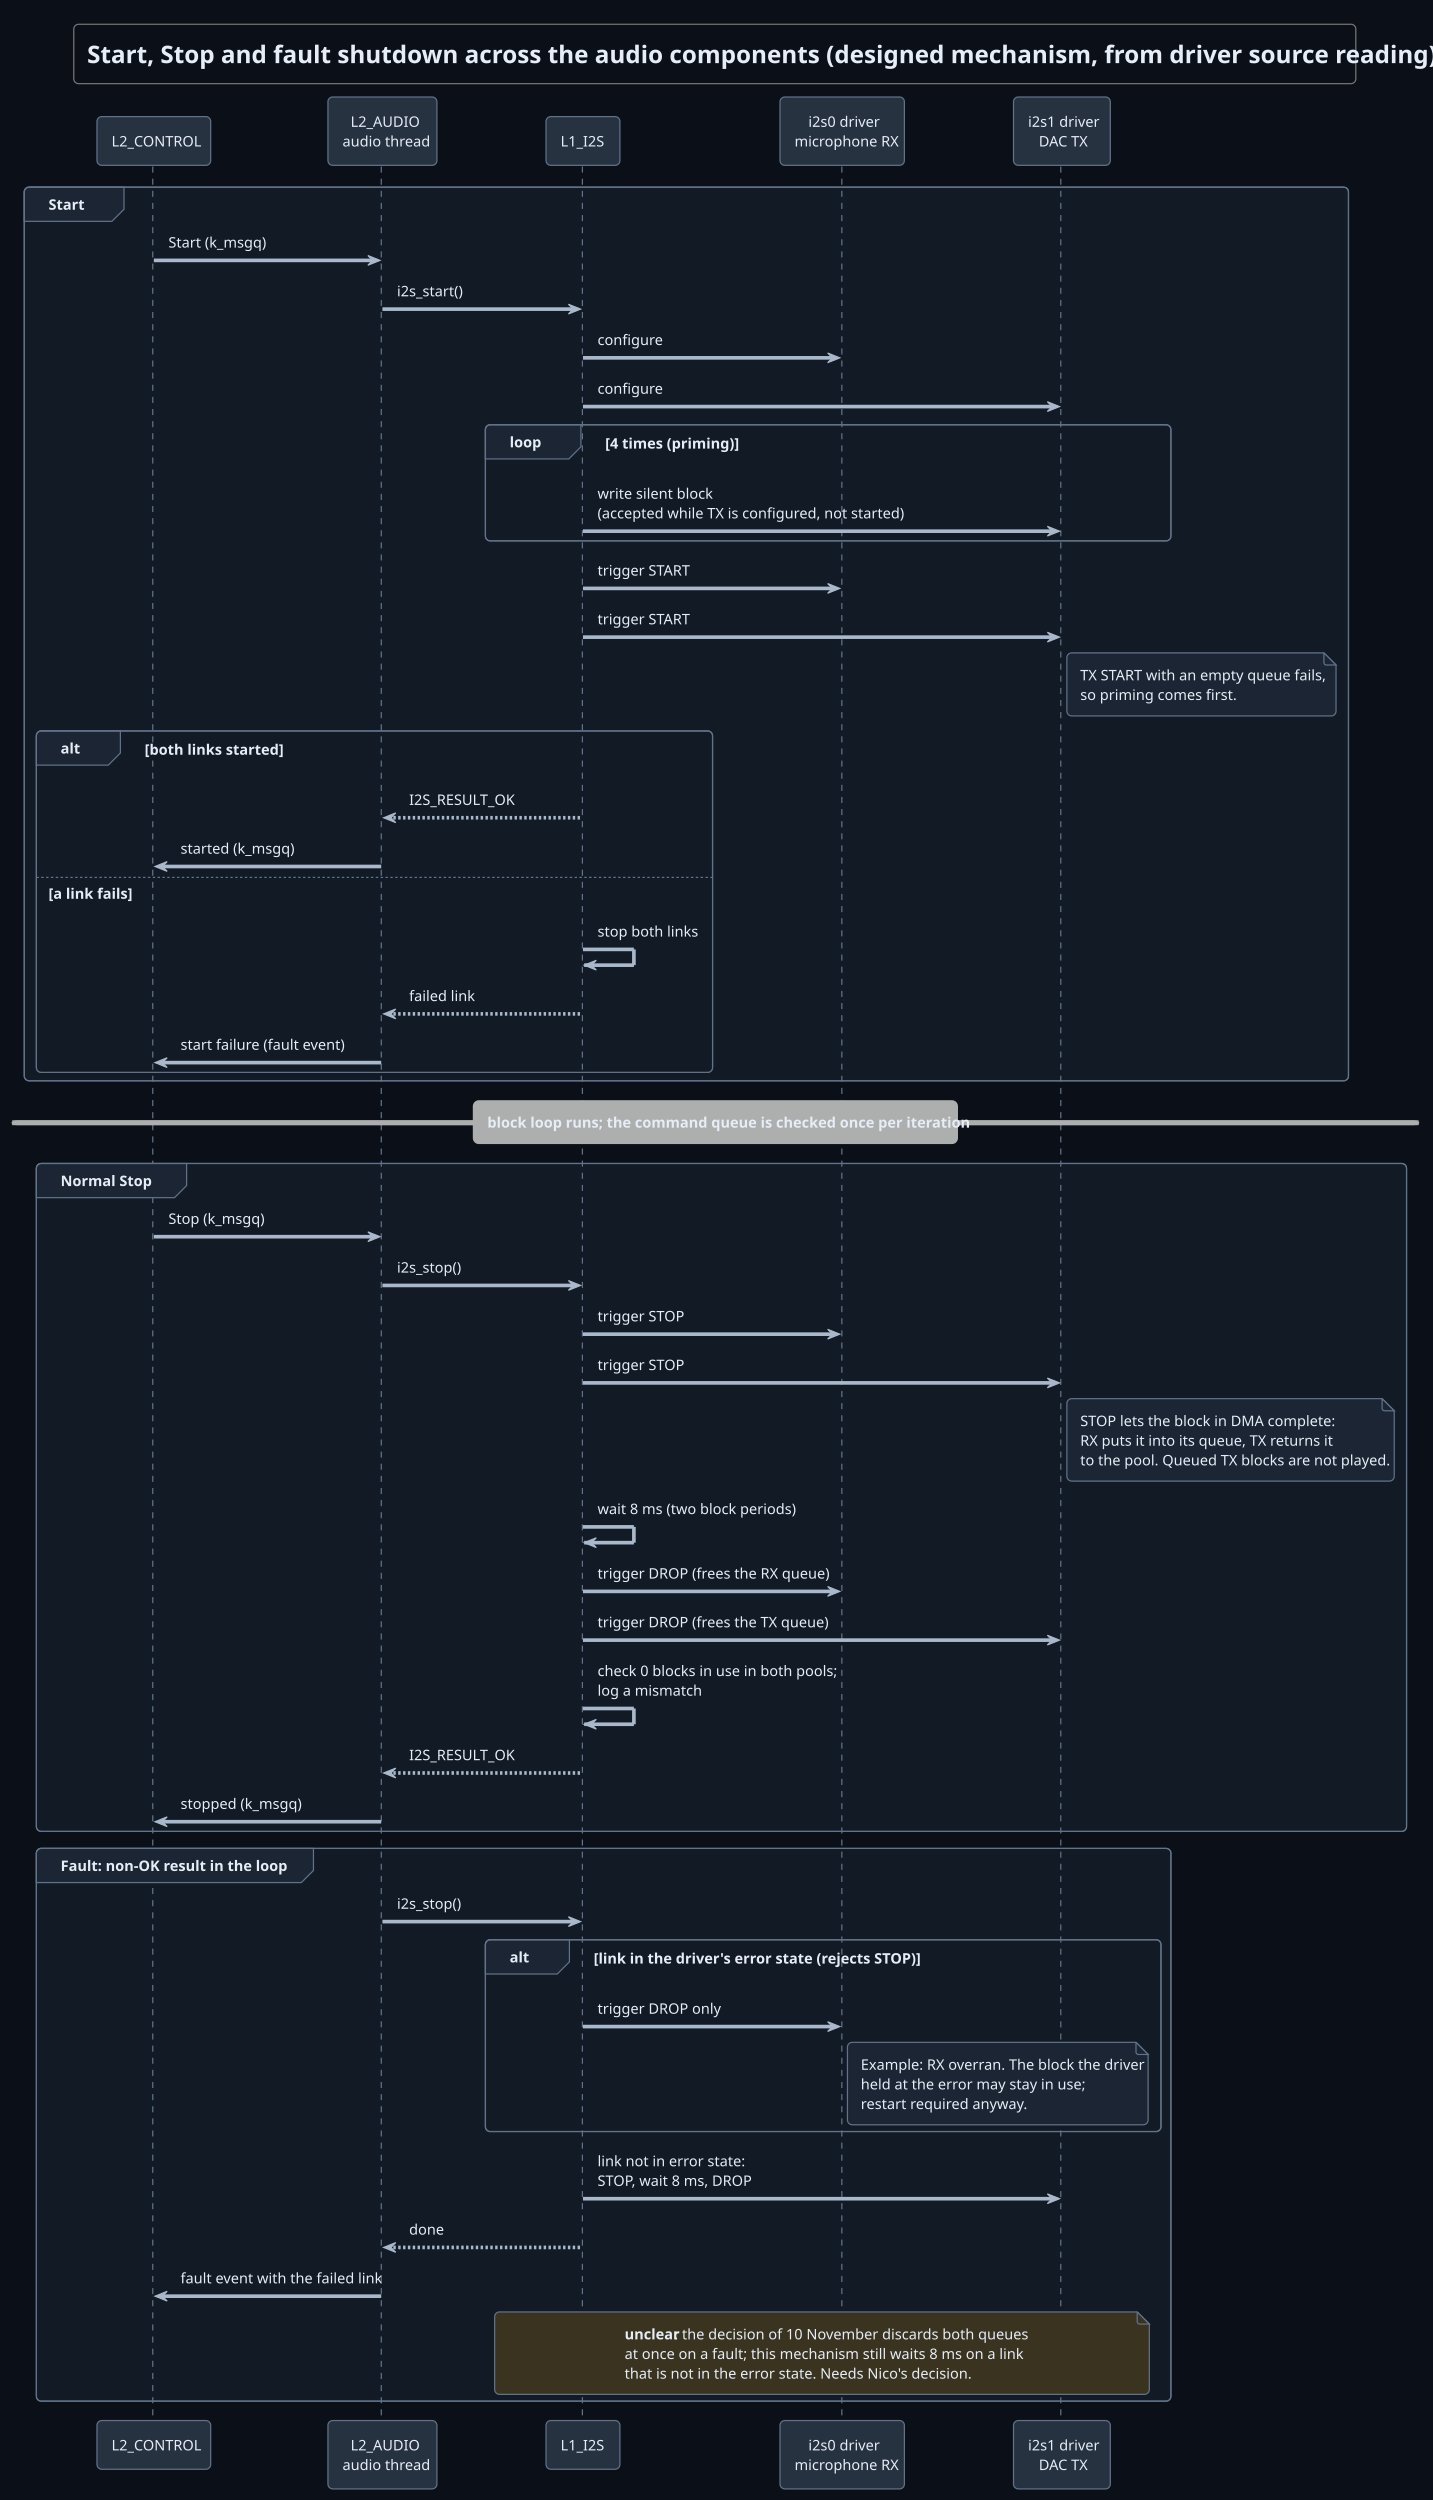
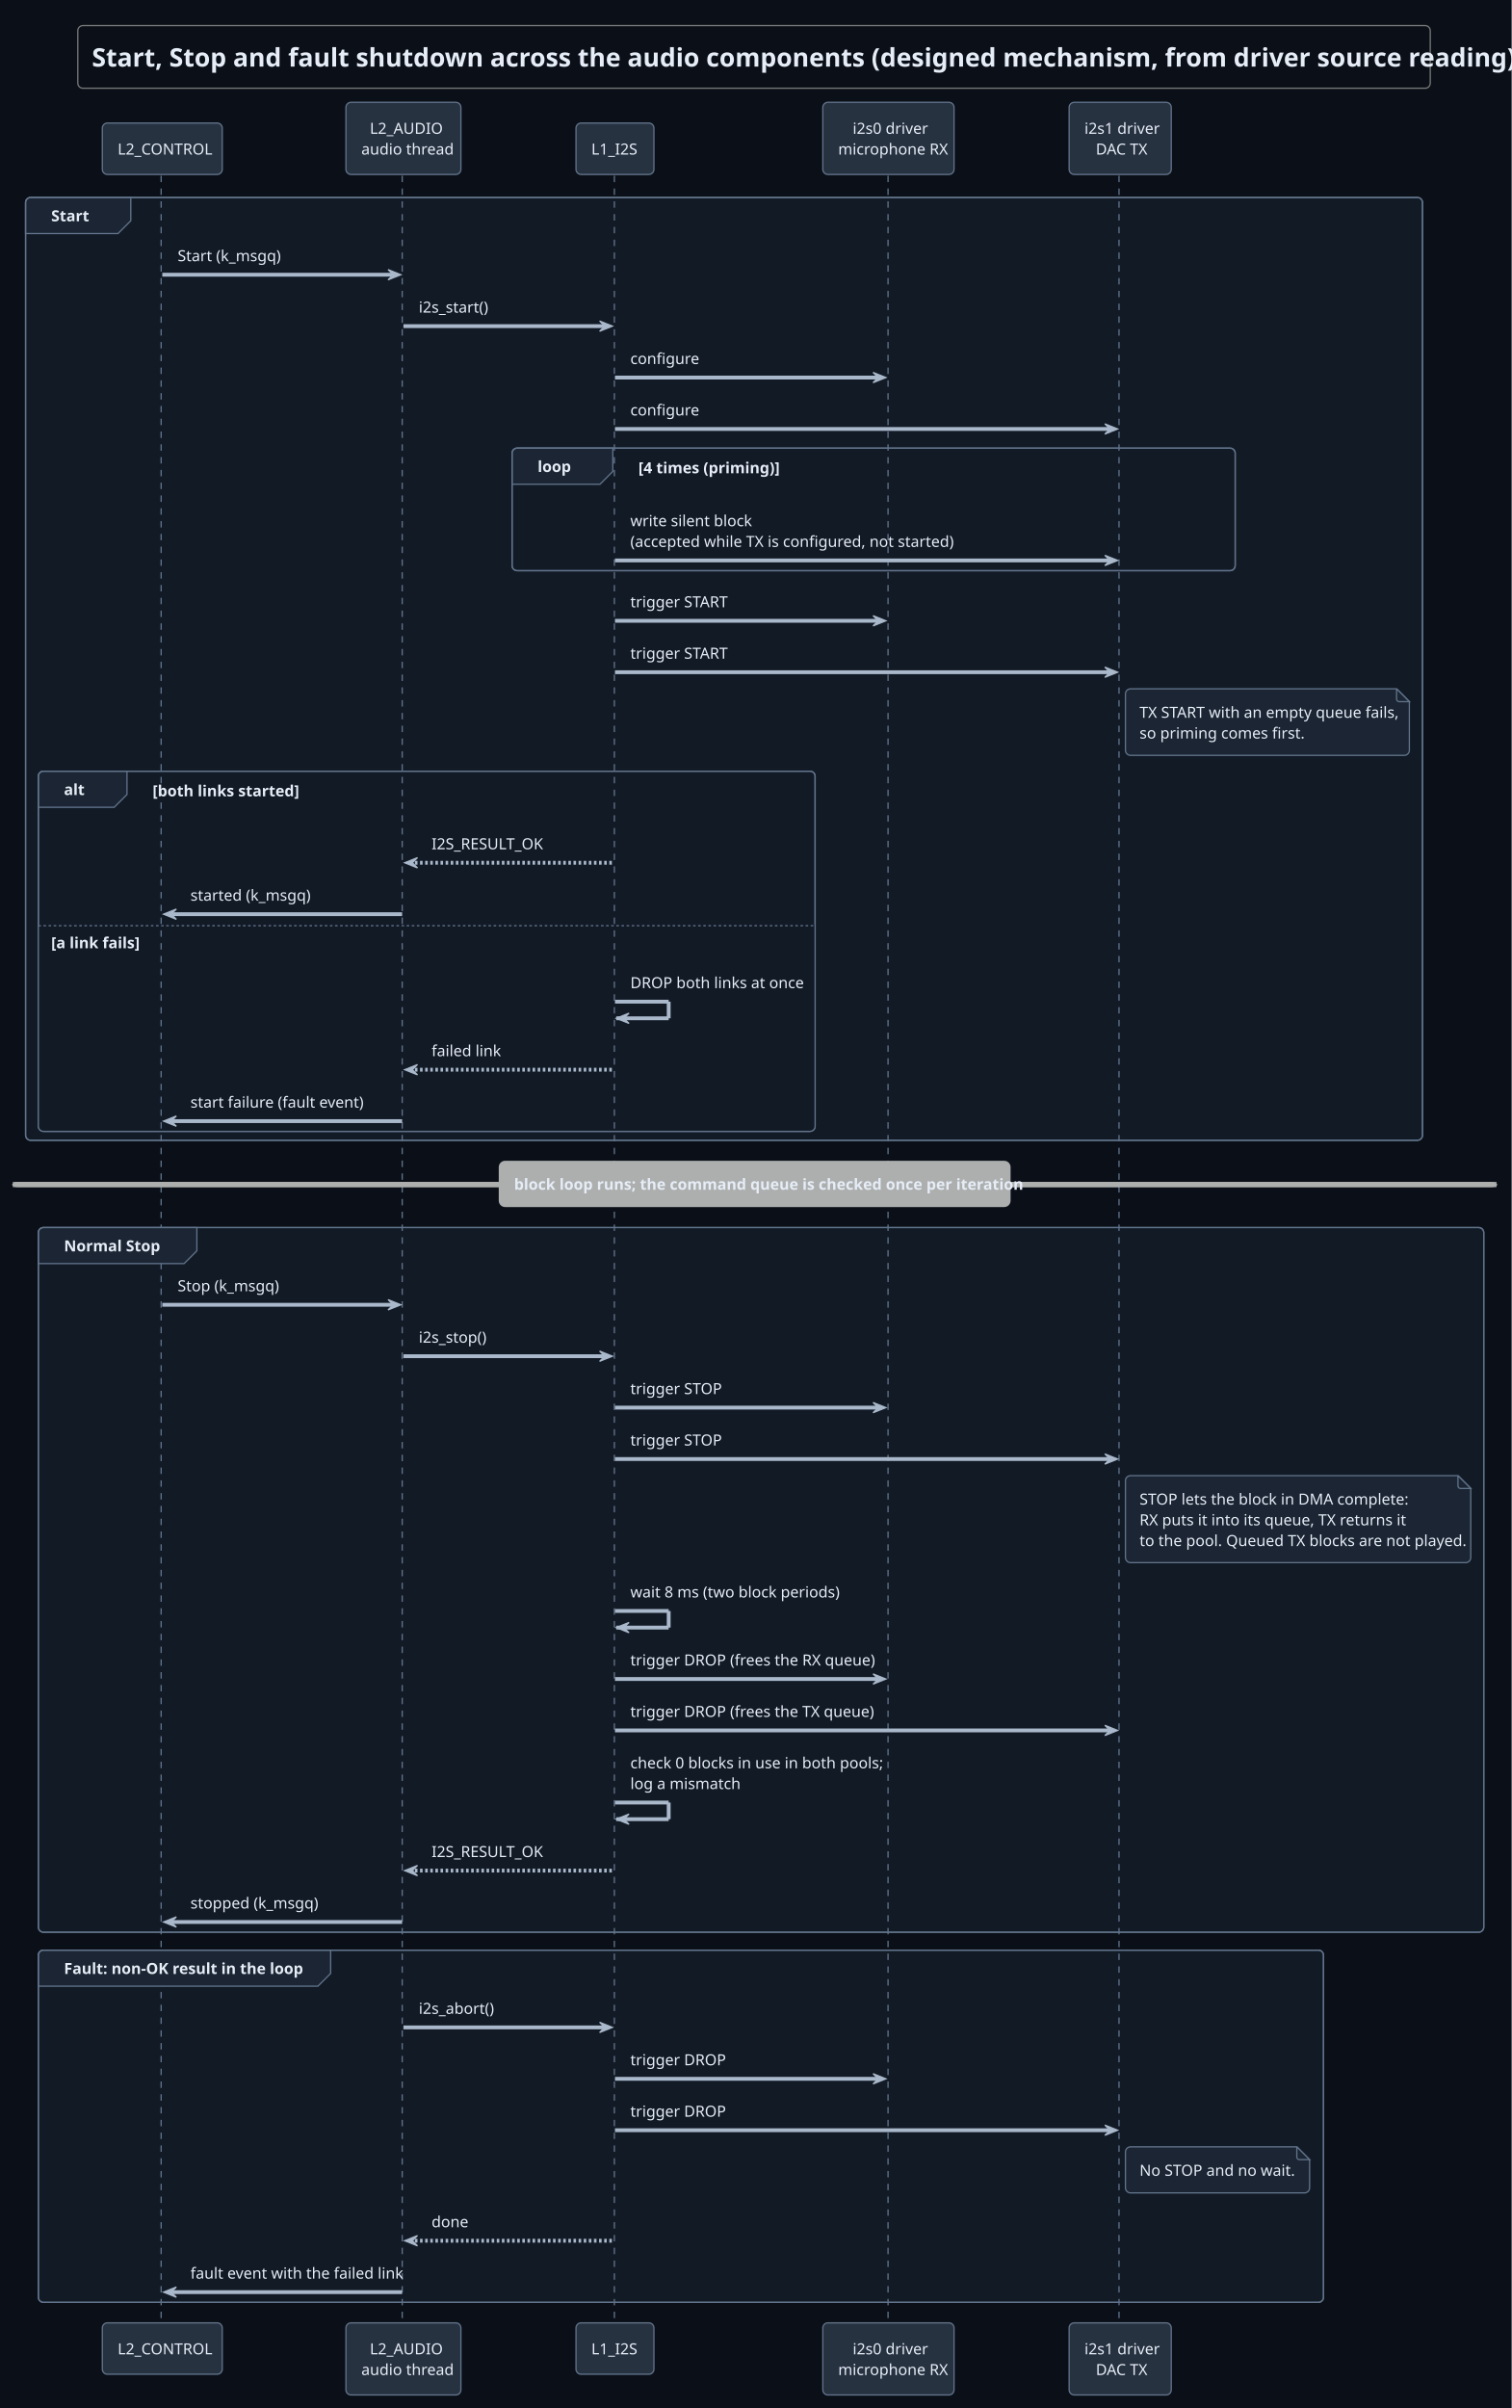
- <svg xmlns="http://www.w3.org/2000/svg" contentStyleType="text/css" data-diagram-type="SEQUENCE" height="2148.958px" preserveAspectRatio="none" style="width:1231px;height:2148px;background:#0B1018;" version="1.1" viewBox="0 0 1231 2148" width="1231.25px" zoomAndPan="magnify">
+ <svg xmlns="http://www.w3.org/2000/svg" contentStyleType="text/css" data-diagram-type="SEQUENCE" height="1961.458px" preserveAspectRatio="none" style="width:1231px;height:1961px;background:#0B1018;" version="1.1" viewBox="0 0 1231 1961" width="1231.25px" zoomAndPan="magnify">
  <defs />
  <g>
-     <rect fill="#0B1018" height="2148.958" style="stroke:none;stroke-width:1.042;" width="1231.25" x="0" y="0" />
+     <rect fill="#0B1018" height="1961.458" style="stroke:none;stroke-width:1.042;" width="1231.25" x="0" y="0" />
    <rect fill="none" height="51.033" rx="4.167" ry="4.167" style="stroke:#777777;stroke-width:1.042;" width="1101.55" x="63.375" y="20.833" />
    <text fill="#E6EDF7" font-family="sans-serif" font-size="20.833" font-weight="bold" lengthAdjust="spacing" textLength="1078.634" x="74.833" y="54.224">Start, Stop and fault shutdown across the audio components (designed mechanism, from driver source reading)</text>
    <rect fill="#121A26" height="767.814" rx="4.167" ry="4.167" style="stroke:#61738A;stroke-width:1.042;" width="1137.785" x="20.833" y="160.815" />
    <rect fill="#121A26" height="99.772" rx="4.167" ry="4.167" style="stroke:#61738A;stroke-width:1.042;" width="588.987" x="417.063" y="364.958" />
-     <rect fill="#121A26" height="293.294" rx="4.167" ry="4.167" style="stroke:#61738A;stroke-width:1.042;" width="580.971" x="31.25" y="628.044" />
-     <path d="M31.25,752.816 L612.221,752.816 L612.221,917.171 A4.167,4.167 0 0 1 608.055,921.338 L35.417,921.338 A4.167,4.167 0 0 1 31.25,917.171 L31.25,752.816" fill="#121A26" style="stroke:none;stroke-width:1.042;" />
+     <rect fill="#121A26" height="293.294" rx="4.167" ry="4.167" style="stroke:#61738A;stroke-width:1.042;" width="632.656" x="31.25" y="628.044" />
+     <path d="M31.25,752.816 L663.906,752.816 L663.906,917.171 A4.167,4.167 0 0 1 659.739,921.338 L35.417,921.338 A4.167,4.167 0 0 1 31.25,917.171 L31.25,752.816" fill="#121A26" style="stroke:none;stroke-width:1.042;" />
    <rect fill="#121A26" height="573.885" rx="4.167" ry="4.167" style="stroke:#61738A;stroke-width:1.042;" width="1177.258" x="31.25" y="999.666" />
-     <rect fill="#121A26" height="474.927" rx="4.167" ry="4.167" style="stroke:#61738A;stroke-width:1.042;" width="974.801" x="31.25" y="1588.135" />
-     <rect fill="#121A26" height="164.762" rx="4.167" ry="4.167" style="stroke:#61738A;stroke-width:1.042;" width="580.442" x="417.063" y="1666.667" />
+     <rect fill="#121A26" height="286.841" rx="4.167" ry="4.167" style="stroke:#61738A;stroke-width:1.042;" width="1046.716" x="31.25" y="1588.135" />
    <g class="participant-lifeline" data-entity-uid="part1" data-qualified-name="control" id="part1-lifeline">
      <g>
-         <rect fill="#000000" fill-opacity="0" height="1937.663" width="8.333" x="128.013" y="143.107" />
-         <line style="stroke:#61738A;stroke-width:1.042;stroke-dasharray:5.208,5.208;" x1="131.25" x2="131.25" y1="143.107" y2="2080.77" />
+         <rect fill="#000000" fill-opacity="0" height="1749.577" width="8.333" x="128.013" y="143.107" />
+         <line style="stroke:#61738A;stroke-width:1.042;stroke-dasharray:5.208,5.208;" x1="131.25" x2="131.25" y1="143.107" y2="1892.684" />
      </g>
    </g>
    <g class="participant-lifeline" data-entity-uid="part2" data-qualified-name="audio" id="part2-lifeline">
      <g>
-         <rect fill="#000000" fill-opacity="0" height="1937.663" width="8.333" x="324.416" y="143.107" />
-         <line style="stroke:#61738A;stroke-width:1.042;stroke-dasharray:5.208,5.208;" x1="327.602" x2="327.602" y1="143.107" y2="2080.77" />
+         <rect fill="#000000" fill-opacity="0" height="1749.577" width="8.333" x="324.416" y="143.107" />
+         <line style="stroke:#61738A;stroke-width:1.042;stroke-dasharray:5.208,5.208;" x1="327.602" x2="327.602" y1="143.107" y2="1892.684" />
      </g>
    </g>
    <g class="participant-lifeline" data-entity-uid="part3" data-qualified-name="transport" id="part3-lifeline">
      <g>
-         <rect fill="#000000" fill-opacity="0" height="1937.663" width="8.333" x="496.718" y="143.107" />
-         <line style="stroke:#61738A;stroke-width:1.042;stroke-dasharray:5.208,5.208;" x1="500.397" x2="500.397" y1="143.107" y2="2080.77" />
+         <rect fill="#000000" fill-opacity="0" height="1749.577" width="8.333" x="496.718" y="143.107" />
+         <line style="stroke:#61738A;stroke-width:1.042;stroke-dasharray:5.208,5.208;" x1="500.397" x2="500.397" y1="143.107" y2="1892.684" />
      </g>
    </g>
    <g class="participant-lifeline" data-entity-uid="part4" data-qualified-name="receiveDriver" id="part4-lifeline">
      <g>
-         <rect fill="#000000" fill-opacity="0" height="1937.663" width="8.333" x="719.448" y="143.107" />
-         <line style="stroke:#61738A;stroke-width:1.042;stroke-dasharray:5.208,5.208;" x1="723.303" x2="723.303" y1="143.107" y2="2080.77" />
+         <rect fill="#000000" fill-opacity="0" height="1749.577" width="8.333" x="719.448" y="143.107" />
+         <line style="stroke:#61738A;stroke-width:1.042;stroke-dasharray:5.208,5.208;" x1="723.303" x2="723.303" y1="143.107" y2="1892.684" />
      </g>
    </g>
    <g class="participant-lifeline" data-entity-uid="part5" data-qualified-name="transmitDriver" id="part5-lifeline">
      <g>
-         <rect fill="#000000" fill-opacity="0" height="1937.663" width="8.333" x="908.217" y="143.107" />
-         <line style="stroke:#61738A;stroke-width:1.042;stroke-dasharray:5.208,5.208;" x1="911.426" x2="911.426" y1="143.107" y2="2080.77" />
+         <rect fill="#000000" fill-opacity="0" height="1749.577" width="8.333" x="908.217" y="143.107" />
+         <line style="stroke:#61738A;stroke-width:1.042;stroke-dasharray:5.208,5.208;" x1="911.426" x2="911.426" y1="143.107" y2="1892.684" />
      </g>
    </g>
    <g class="participant participant-head" data-entity-uid="part1" data-qualified-name="control" id="part1-head">
      <rect fill="#273241" height="41.87" rx="4.167" ry="4.167" style="stroke:#61738A;stroke-width:1.042;" width="97.693" x="83.333" y="100.195" />
      <text fill="#E6EDF7" font-family="sans-serif" font-size="12.5" lengthAdjust="spacing" textLength="72.693" x="95.833" y="125.855">L2_CONTROL</text>
    </g>
    <g class="participant participant-tail" data-entity-uid="part1" data-qualified-name="control" id="part1-tail">
-       <rect fill="#273241" height="41.87" rx="4.167" ry="4.167" style="stroke:#61738A;stroke-width:1.042;" width="97.693" x="83.333" y="2079.728" />
-       <text fill="#E6EDF7" font-family="sans-serif" font-size="12.5" lengthAdjust="spacing" textLength="72.693" x="95.833" y="2105.387">L2_CONTROL</text>
+       <rect fill="#273241" height="41.87" rx="4.167" ry="4.167" style="stroke:#61738A;stroke-width:1.042;" width="97.693" x="83.333" y="1891.642" />
+       <text fill="#E6EDF7" font-family="sans-serif" font-size="12.5" lengthAdjust="spacing" textLength="72.693" x="95.833" y="1917.301">L2_CONTROL</text>
    </g>
    <g class="participant participant-head" data-entity-uid="part2" data-qualified-name="audio" id="part2-head">
      <rect fill="#273241" height="58.74" rx="4.167" ry="4.167" style="stroke:#61738A;stroke-width:1.042;" width="93.628" x="281.769" y="83.325" />
      <text fill="#E6EDF7" font-family="sans-serif" font-size="12.5" lengthAdjust="spacing" textLength="54.712" x="301.227" y="108.984">L2_AUDIO</text>
      <text fill="#E6EDF7" font-family="sans-serif" font-size="12.5" lengthAdjust="spacing" textLength="68.628" x="294.269" y="125.855">audio thread</text>
    </g>
    <g class="participant participant-tail" data-entity-uid="part2" data-qualified-name="audio" id="part2-tail">
-       <rect fill="#273241" height="58.74" rx="4.167" ry="4.167" style="stroke:#61738A;stroke-width:1.042;" width="93.628" x="281.769" y="2079.728" />
-       <text fill="#E6EDF7" font-family="sans-serif" font-size="12.5" lengthAdjust="spacing" textLength="54.712" x="301.227" y="2105.387">L2_AUDIO</text>
-       <text fill="#E6EDF7" font-family="sans-serif" font-size="12.5" lengthAdjust="spacing" textLength="68.628" x="294.269" y="2122.258">audio thread</text>
+       <rect fill="#273241" height="58.74" rx="4.167" ry="4.167" style="stroke:#61738A;stroke-width:1.042;" width="93.628" x="281.769" y="1891.642" />
+       <text fill="#E6EDF7" font-family="sans-serif" font-size="12.5" lengthAdjust="spacing" textLength="54.712" x="301.227" y="1917.301">L2_AUDIO</text>
+       <text fill="#E6EDF7" font-family="sans-serif" font-size="12.5" lengthAdjust="spacing" textLength="68.628" x="294.269" y="1934.171">audio thread</text>
    </g>
    <g class="participant participant-head" data-entity-uid="part3" data-qualified-name="transport" id="part3-head">
      <rect fill="#273241" height="41.87" rx="4.167" ry="4.167" style="stroke:#61738A;stroke-width:1.042;" width="63.477" x="469.147" y="100.195" />
      <text fill="#E6EDF7" font-family="sans-serif" font-size="12.5" lengthAdjust="spacing" textLength="38.477" x="481.647" y="125.855">L1_I2S</text>
    </g>
    <g class="participant participant-tail" data-entity-uid="part3" data-qualified-name="transport" id="part3-tail">
-       <rect fill="#273241" height="41.87" rx="4.167" ry="4.167" style="stroke:#61738A;stroke-width:1.042;" width="63.477" x="469.147" y="2079.728" />
-       <text fill="#E6EDF7" font-family="sans-serif" font-size="12.5" lengthAdjust="spacing" textLength="38.477" x="481.647" y="2105.387">L1_I2S</text>
+       <rect fill="#273241" height="41.87" rx="4.167" ry="4.167" style="stroke:#61738A;stroke-width:1.042;" width="63.477" x="469.147" y="1891.642" />
+       <text fill="#E6EDF7" font-family="sans-serif" font-size="12.5" lengthAdjust="spacing" textLength="38.477" x="481.647" y="1917.301">L1_I2S</text>
    </g>
    <g class="participant participant-head" data-entity-uid="part4" data-qualified-name="receiveDriver" id="part4-head">
      <rect fill="#273241" height="58.74" rx="4.167" ry="4.167" style="stroke:#61738A;stroke-width:1.042;" width="106.873" x="670.178" y="83.325" />
      <text fill="#E6EDF7" font-family="sans-serif" font-size="12.5" lengthAdjust="spacing" textLength="58.166" x="694.531" y="108.984">i2s0 driver</text>
      <text fill="#E6EDF7" font-family="sans-serif" font-size="12.5" lengthAdjust="spacing" textLength="81.873" x="682.678" y="125.855">microphone RX</text>
    </g>
    <g class="participant participant-tail" data-entity-uid="part4" data-qualified-name="receiveDriver" id="part4-tail">
-       <rect fill="#273241" height="58.74" rx="4.167" ry="4.167" style="stroke:#61738A;stroke-width:1.042;" width="106.873" x="670.178" y="2079.728" />
-       <text fill="#E6EDF7" font-family="sans-serif" font-size="12.5" lengthAdjust="spacing" textLength="58.166" x="694.531" y="2105.387">i2s0 driver</text>
-       <text fill="#E6EDF7" font-family="sans-serif" font-size="12.5" lengthAdjust="spacing" textLength="81.873" x="682.678" y="2122.258">microphone RX</text>
+       <rect fill="#273241" height="58.74" rx="4.167" ry="4.167" style="stroke:#61738A;stroke-width:1.042;" width="106.873" x="670.178" y="1891.642" />
+       <text fill="#E6EDF7" font-family="sans-serif" font-size="12.5" lengthAdjust="spacing" textLength="58.166" x="694.531" y="1917.301">i2s0 driver</text>
+       <text fill="#E6EDF7" font-family="sans-serif" font-size="12.5" lengthAdjust="spacing" textLength="81.873" x="682.678" y="1934.171">microphone RX</text>
    </g>
    <g class="participant participant-head" data-entity-uid="part5" data-qualified-name="transmitDriver" id="part5-head">
      <rect fill="#273241" height="58.74" rx="4.167" ry="4.167" style="stroke:#61738A;stroke-width:1.042;" width="83.166" x="870.801" y="83.325" />
      <text fill="#E6EDF7" font-family="sans-serif" font-size="12.5" lengthAdjust="spacing" textLength="58.166" x="883.301" y="108.984">i2s1 driver</text>
      <text fill="#E6EDF7" font-family="sans-serif" font-size="12.5" lengthAdjust="spacing" textLength="39.709" x="892.529" y="125.855">DAC TX</text>
    </g>
    <g class="participant participant-tail" data-entity-uid="part5" data-qualified-name="transmitDriver" id="part5-tail">
-       <rect fill="#273241" height="58.74" rx="4.167" ry="4.167" style="stroke:#61738A;stroke-width:1.042;" width="83.166" x="870.801" y="2079.728" />
-       <text fill="#E6EDF7" font-family="sans-serif" font-size="12.5" lengthAdjust="spacing" textLength="58.166" x="883.301" y="2105.387">i2s1 driver</text>
-       <text fill="#E6EDF7" font-family="sans-serif" font-size="12.5" lengthAdjust="spacing" textLength="39.709" x="892.529" y="2122.258">DAC TX</text>
+       <rect fill="#273241" height="58.74" rx="4.167" ry="4.167" style="stroke:#61738A;stroke-width:1.042;" width="83.166" x="870.801" y="1891.642" />
+       <text fill="#E6EDF7" font-family="sans-serif" font-size="12.5" lengthAdjust="spacing" textLength="58.166" x="883.301" y="1917.301">i2s1 driver</text>
+       <text fill="#E6EDF7" font-family="sans-serif" font-size="12.5" lengthAdjust="spacing" textLength="39.709" x="892.529" y="1934.171">DAC TX</text>
    </g>
    <path d="M25,160.815 L106.531,160.815 L106.531,179.769 L96.114,190.185 L20.833,190.185 L20.833,164.982 A4.167,4.167 0 0 1 25,160.815" fill="#1B2533" style="stroke:#61738A;stroke-width:1.042;" />
    <rect fill="none" height="767.814" rx="4.167" ry="4.167" style="stroke:#61738A;stroke-width:1.042;" width="1137.785" x="20.833" y="160.815" />
    <text fill="#E6EDF7" font-family="sans-serif" font-size="12.5" font-weight="bold" lengthAdjust="spacing" textLength="28.406" x="41.667" y="180.225">Start</text>
    <g class="message" data-entity-1="part1" data-entity-2="part2" id="msg1">
      <polygon fill="#A9B8CA" points="316.083,219.556,326.499,223.722,316.083,227.889,320.249,223.722" style="stroke:#A9B8CA;stroke-width:1.042;" />
      <line style="stroke:#A9B8CA;stroke-width:3.125;" x1="132.18" x2="322.333" y1="223.722" y2="223.722" />
      <text fill="#E6EDF7" font-family="sans-serif" font-size="12.5" lengthAdjust="spacing" textLength="79.919" x="144.68" y="212.72">Start (k_msgq)</text>
    </g>
    <g class="message" data-entity-1="part2" data-entity-2="part3" id="msg2">
      <polygon fill="#A9B8CA" points="488.385,261.426,498.802,265.592,488.385,269.759,492.552,265.592" style="stroke:#A9B8CA;stroke-width:1.042;" />
      <line style="stroke:#A9B8CA;stroke-width:3.125;" x1="328.583" x2="494.635" y1="265.592" y2="265.592" />
      <text fill="#E6EDF7" font-family="sans-serif" font-size="12.5" lengthAdjust="spacing" textLength="55.933" x="341.083" y="254.59">i2s_start()</text>
    </g>
    <g class="message" data-entity-1="part3" data-entity-2="part4" id="msg3">
      <polygon fill="#A9B8CA" points="711.115,303.296,721.531,307.463,711.115,311.629,715.281,307.463" style="stroke:#A9B8CA;stroke-width:1.042;" />
      <line style="stroke:#A9B8CA;stroke-width:3.125;" x1="500.885" x2="717.365" y1="307.463" y2="307.463" />
      <text fill="#E6EDF7" font-family="sans-serif" font-size="12.5" lengthAdjust="spacing" textLength="49.927" x="513.385" y="296.46">configure</text>
    </g>
    <g class="message" data-entity-1="part3" data-entity-2="part5" id="msg4">
      <polygon fill="#A9B8CA" points="899.884,345.166,910.301,349.333,899.884,353.499,904.051,349.333" style="stroke:#A9B8CA;stroke-width:1.042;" />
      <line style="stroke:#A9B8CA;stroke-width:3.125;" x1="500.885" x2="906.134" y1="349.333" y2="349.333" />
      <text fill="#E6EDF7" font-family="sans-serif" font-size="12.5" lengthAdjust="spacing" textLength="49.927" x="513.385" y="338.33">configure</text>
    </g>
    <path d="M421.23,364.958 L499.123,364.958 L499.123,383.911 L488.707,394.328 L417.063,394.328 L417.063,369.124 A4.167,4.167 0 0 1 421.23,364.958" fill="#1B2533" style="stroke:#61738A;stroke-width:1.042;" />
    <rect fill="none" height="99.772" rx="4.167" ry="4.167" style="stroke:#61738A;stroke-width:1.042;" width="588.987" x="417.063" y="364.958" />
    <text fill="#E6EDF7" font-family="sans-serif" font-size="12.5" font-weight="bold" lengthAdjust="spacing" textLength="24.768" x="437.897" y="384.367">loop</text>
    <text fill="#E6EDF7" font-family="sans-serif" font-size="12.5" font-weight="bold" lengthAdjust="spacing" textLength="107.019" x="519.957" y="385.409">[4 times (priming)]</text>
    <g class="message" data-entity-1="part3" data-entity-2="part5" id="msg5">
      <polygon fill="#A9B8CA" points="899.884,452.23,910.301,456.397,899.884,460.563,904.051,456.397" style="stroke:#A9B8CA;stroke-width:1.042;" />
      <line style="stroke:#A9B8CA;stroke-width:3.125;" x1="500.885" x2="906.134" y1="456.397" y2="456.397" />
      <text fill="#E6EDF7" font-family="sans-serif" font-size="12.5" lengthAdjust="spacing" textLength="92.102" x="513.385" y="428.524">write silent block</text>
      <text fill="#E6EDF7" font-family="sans-serif" font-size="12.5" lengthAdjust="spacing" textLength="246.387" x="513.385" y="445.394">(accepted while TX is configured, not started)</text>
    </g>
    <g class="message" data-entity-1="part3" data-entity-2="part4" id="msg6">
      <polygon fill="#A9B8CA" points="711.115,501.392,721.531,505.558,711.115,509.725,715.281,505.558" style="stroke:#A9B8CA;stroke-width:1.042;" />
      <line style="stroke:#A9B8CA;stroke-width:3.125;" x1="500.885" x2="717.365" y1="505.558" y2="505.558" />
      <text fill="#E6EDF7" font-family="sans-serif" font-size="12.5" lengthAdjust="spacing" textLength="72.925" x="513.385" y="494.556">trigger START</text>
    </g>
    <g class="message" data-entity-1="part3" data-entity-2="part5" id="msg7">
      <polygon fill="#A9B8CA" points="899.884,543.262,910.301,547.428,899.884,551.595,904.051,547.428" style="stroke:#A9B8CA;stroke-width:1.042;" />
      <line style="stroke:#A9B8CA;stroke-width:3.125;" x1="500.885" x2="906.134" y1="547.428" y2="547.428" />
      <text fill="#E6EDF7" font-family="sans-serif" font-size="12.5" lengthAdjust="spacing" textLength="72.925" x="513.385" y="536.426">trigger START</text>
    </g>
    <path d="M916.667,565.137 L916.667,610.97 A4.167,4.167 0 0 0 920.833,615.137 L1143.75,615.137 A4.167,4.167 0 0 0 1147.917,610.97 L1147.917,571.387 L1137.5,560.97 L920.833,560.97 A4.167,4.167 0 0 0 916.667,565.137" fill="#1B2533" style="stroke:#61738A;stroke-width:1.042;" />
    <path d="M1137.5,560.97 L1137.5,569.303 A2.083,2.083 0 0 0 1139.583,571.387 L1147.917,571.387 L1137.5,560.97" fill="#1B2533" style="stroke:#61738A;stroke-width:1.042;" />
    <text fill="#E6EDF7" font-family="sans-serif" font-size="12.5" lengthAdjust="spacing" textLength="199.243" x="928.125" y="584.546">TX START with an empty queue fails,</text>
    <text fill="#E6EDF7" font-family="sans-serif" font-size="12.5" lengthAdjust="spacing" textLength="125.586" x="928.125" y="601.416">so priming comes first.</text>
    <path d="M35.417,628.044 L103.434,628.044 L103.434,646.997 L93.018,657.414 L31.25,657.414 L31.25,632.21 A4.167,4.167 0 0 1 35.417,628.044" fill="#1B2533" style="stroke:#61738A;stroke-width:1.042;" />
-     <rect fill="none" height="293.294" rx="4.167" ry="4.167" style="stroke:#61738A;stroke-width:1.042;" width="580.971" x="31.25" y="628.044" />
+     <rect fill="none" height="293.294" rx="4.167" ry="4.167" style="stroke:#61738A;stroke-width:1.042;" width="632.656" x="31.25" y="628.044" />
    <text fill="#E6EDF7" font-family="sans-serif" font-size="12.5" font-weight="bold" lengthAdjust="spacing" textLength="14.893" x="52.083" y="647.453">alt</text>
    <text fill="#E6EDF7" font-family="sans-serif" font-size="12.5" font-weight="bold" lengthAdjust="spacing" textLength="110.376" x="124.268" y="648.495">[both links started]</text>
    <g class="message" data-entity-1="part3" data-entity-2="part2" id="msg8">
      <polygon fill="#A9B8CA" points="340.041,698.446,329.624,702.612,340.041,706.779,335.874,702.612" style="stroke:#A9B8CA;stroke-width:1.042;" />
      <line style="stroke:#A9B8CA;stroke-width:3.125;stroke-dasharray:2.083,2.083;" x1="333.791" x2="499.843" y1="702.612" y2="702.612" />
      <text fill="#E6EDF7" font-family="sans-serif" font-size="12.5" lengthAdjust="spacing" textLength="89.929" x="351.499" y="691.61">I2S_RESULT_OK</text>
    </g>
    <g class="message" data-entity-1="part2" data-entity-2="part1" id="msg9">
      <polygon fill="#A9B8CA" points="143.638,740.316,133.221,744.482,143.638,748.649,139.471,744.482" style="stroke:#A9B8CA;stroke-width:1.042;" />
      <line style="stroke:#A9B8CA;stroke-width:3.125;" x1="137.388" x2="327.541" y1="744.482" y2="744.482" />
      <text fill="#E6EDF7" font-family="sans-serif" font-size="12.5" lengthAdjust="spacing" textLength="92.151" x="155.096" y="733.48">started (k_msgq)</text>
    </g>
-     <line style="stroke:#61738A;stroke-width:1.042;stroke-dasharray:2.083,2.083;" x1="31.25" x2="612.221" y1="753.857" y2="753.857" />
+     <line style="stroke:#61738A;stroke-width:1.042;stroke-dasharray:2.083,2.083;" x1="31.25" x2="663.906" y1="753.857" y2="753.857" />
    <text fill="#E6EDF7" font-family="sans-serif" font-size="12.5" font-weight="bold" lengthAdjust="spacing" textLength="68.347" x="41.667" y="772.225">[a link fails]</text>
    <g class="message" data-entity-1="part3" data-entity-2="part3" id="msg10">
      <line style="stroke:#A9B8CA;stroke-width:3.125;" x1="500.885" x2="544.635" y1="815.723" y2="815.723" />
      <line style="stroke:#A9B8CA;stroke-width:3.125;" x1="544.635" x2="544.635" y1="815.723" y2="829.264" />
      <line style="stroke:#A9B8CA;stroke-width:3.125;" x1="501.927" x2="544.635" y1="829.264" y2="829.264" />
      <polygon fill="#A9B8CA" points="512.343,825.098,501.927,829.264,512.343,833.431,508.177,829.264" style="stroke:#A9B8CA;stroke-width:1.042;" />
-       <text fill="#E6EDF7" font-family="sans-serif" font-size="12.5" lengthAdjust="spacing" textLength="81.128" x="513.385" y="804.72">stop both links</text>
+       <text fill="#E6EDF7" font-family="sans-serif" font-size="12.5" lengthAdjust="spacing" textLength="132.812" x="513.385" y="804.72">DROP both links at once</text>
    </g>
    <g class="message" data-entity-1="part3" data-entity-2="part2" id="msg11">
      <polygon fill="#A9B8CA" points="340.041,866.968,329.624,871.134,340.041,875.301,335.874,871.134" style="stroke:#A9B8CA;stroke-width:1.042;" />
      <line style="stroke:#A9B8CA;stroke-width:3.125;stroke-dasharray:2.083,2.083;" x1="333.791" x2="499.843" y1="871.134" y2="871.134" />
      <text fill="#E6EDF7" font-family="sans-serif" font-size="12.5" lengthAdjust="spacing" textLength="52.661" x="351.499" y="860.132">failed link</text>
    </g>
    <g class="message" data-entity-1="part2" data-entity-2="part1" id="msg12">
      <polygon fill="#A9B8CA" points="143.638,908.838,133.221,913.005,143.638,917.171,139.471,913.005" style="stroke:#A9B8CA;stroke-width:1.042;" />
      <line style="stroke:#A9B8CA;stroke-width:3.125;" x1="137.388" x2="327.541" y1="913.005" y2="913.005" />
      <text fill="#E6EDF7" font-family="sans-serif" font-size="12.5" lengthAdjust="spacing" textLength="131.787" x="155.096" y="902.002">start failure (fault event)</text>
    </g>
    <rect fill="#ADAFAE" height="3.125" rx="4.167" ry="4.167" style="stroke:#ADAFAE;stroke-width:1.042;" width="1208.508" x="10.417" y="963.106" />
    <line style="stroke:#ADAFAE;stroke-width:1.042;" x1="10.417" x2="1218.925" y1="963.106" y2="963.106" />
    <line style="stroke:#ADAFAE;stroke-width:1.042;" x1="10.417" x2="1218.925" y1="966.231" y2="966.231" />
    <rect fill="#ADAFAE" height="35.62" rx="4.167" ry="4.167" style="stroke:#ADAFAE;stroke-width:2.083;" width="414.795" x="407.273" y="946.338" />
    <text fill="#E6EDF7" font-family="sans-serif" font-size="12.5" font-weight="bold" lengthAdjust="spacing" textLength="386.047" x="418.732" y="968.872">block loop runs; the command queue is checked once per iteration</text>
    <path d="M35.417,999.666 L160.343,999.666 L160.343,1018.62 L149.927,1029.036 L31.25,1029.036 L31.25,1003.833 A4.167,4.167 0 0 1 35.417,999.666" fill="#1B2533" style="stroke:#61738A;stroke-width:1.042;" />
    <rect fill="none" height="573.885" rx="4.167" ry="4.167" style="stroke:#61738A;stroke-width:1.042;" width="1177.258" x="31.25" y="999.666" />
    <text fill="#E6EDF7" font-family="sans-serif" font-size="12.5" font-weight="bold" lengthAdjust="spacing" textLength="71.802" x="52.083" y="1019.076">Normal Stop</text>
    <g class="message" data-entity-1="part1" data-entity-2="part2" id="msg13">
      <polygon fill="#A9B8CA" points="316.083,1058.407,326.499,1062.573,316.083,1066.74,320.249,1062.573" style="stroke:#A9B8CA;stroke-width:1.042;" />
      <line style="stroke:#A9B8CA;stroke-width:3.125;" x1="132.18" x2="322.333" y1="1062.573" y2="1062.573" />
      <text fill="#E6EDF7" font-family="sans-serif" font-size="12.5" lengthAdjust="spacing" textLength="78.674" x="144.68" y="1051.571">Stop (k_msgq)</text>
    </g>
    <g class="message" data-entity-1="part2" data-entity-2="part3" id="msg14">
      <polygon fill="#A9B8CA" points="488.385,1100.277,498.802,1104.443,488.385,1108.61,492.552,1104.443" style="stroke:#A9B8CA;stroke-width:1.042;" />
      <line style="stroke:#A9B8CA;stroke-width:3.125;" x1="328.583" x2="494.635" y1="1104.443" y2="1104.443" />
      <text fill="#E6EDF7" font-family="sans-serif" font-size="12.5" lengthAdjust="spacing" textLength="54.688" x="341.083" y="1093.441">i2s_stop()</text>
    </g>
    <g class="message" data-entity-1="part3" data-entity-2="part4" id="msg15">
      <polygon fill="#A9B8CA" points="711.115,1142.147,721.531,1146.313,711.115,1150.48,715.281,1146.313" style="stroke:#A9B8CA;stroke-width:1.042;" />
      <line style="stroke:#A9B8CA;stroke-width:3.125;" x1="500.885" x2="717.365" y1="1146.313" y2="1146.313" />
      <text fill="#E6EDF7" font-family="sans-serif" font-size="12.5" lengthAdjust="spacing" textLength="67.175" x="513.385" y="1135.311">trigger STOP</text>
    </g>
    <g class="message" data-entity-1="part3" data-entity-2="part5" id="msg16">
      <polygon fill="#A9B8CA" points="899.884,1184.017,910.301,1188.184,899.884,1192.35,904.051,1188.184" style="stroke:#A9B8CA;stroke-width:1.042;" />
      <line style="stroke:#A9B8CA;stroke-width:3.125;" x1="500.885" x2="906.134" y1="1188.184" y2="1188.184" />
      <text fill="#E6EDF7" font-family="sans-serif" font-size="12.5" lengthAdjust="spacing" textLength="67.175" x="513.385" y="1177.181">trigger STOP</text>
    </g>
    <path d="M916.667,1205.892 L916.667,1268.392 A4.167,4.167 0 0 0 920.833,1272.559 L1193.75,1272.559 A4.167,4.167 0 0 0 1197.917,1268.392 L1197.917,1212.142 L1187.5,1201.725 L920.833,1201.725 A4.167,4.167 0 0 0 916.667,1205.892" fill="#1B2533" style="stroke:#61738A;stroke-width:1.042;" />
    <path d="M1187.5,1201.725 L1187.5,1210.059 A2.083,2.083 0 0 0 1189.583,1212.142 L1197.917,1212.142 L1187.5,1201.725" fill="#1B2533" style="stroke:#61738A;stroke-width:1.042;" />
    <text fill="#E6EDF7" font-family="sans-serif" font-size="12.5" lengthAdjust="spacing" textLength="207.227" x="928.125" y="1225.301">STOP lets the block in DMA complete:</text>
    <text fill="#E6EDF7" font-family="sans-serif" font-size="12.5" lengthAdjust="spacing" textLength="205.432" x="928.125" y="1242.171">RX puts it into its queue, TX returns it</text>
    <text fill="#E6EDF7" font-family="sans-serif" font-size="12.5" lengthAdjust="spacing" textLength="249.133" x="928.125" y="1259.041">to the pool. Queued TX blocks are not played.</text>
    <g class="message" data-entity-1="part3" data-entity-2="part3" id="msg17">
      <line style="stroke:#A9B8CA;stroke-width:3.125;" x1="500.885" x2="544.635" y1="1311.914" y2="1311.914" />
      <line style="stroke:#A9B8CA;stroke-width:3.125;" x1="544.635" x2="544.635" y1="1311.914" y2="1325.456" />
      <line style="stroke:#A9B8CA;stroke-width:3.125;" x1="501.927" x2="544.635" y1="1325.456" y2="1325.456" />
      <polygon fill="#A9B8CA" points="512.343,1321.289,501.927,1325.456,512.343,1329.622,508.177,1325.456" style="stroke:#A9B8CA;stroke-width:1.042;" />
      <text fill="#E6EDF7" font-family="sans-serif" font-size="12.5" lengthAdjust="spacing" textLength="160.535" x="513.385" y="1300.911">wait 8 ms (two block periods)</text>
    </g>
    <g class="message" data-entity-1="part3" data-entity-2="part4" id="msg18">
      <polygon fill="#A9B8CA" points="711.115,1363.159,721.531,1367.326,711.115,1371.493,715.281,1367.326" style="stroke:#A9B8CA;stroke-width:1.042;" />
      <line style="stroke:#A9B8CA;stroke-width:3.125;" x1="500.885" x2="717.365" y1="1367.326" y2="1367.326" />
      <text fill="#E6EDF7" font-family="sans-serif" font-size="12.5" lengthAdjust="spacing" textLength="184.998" x="513.385" y="1356.323">trigger DROP (frees the RX queue)</text>
    </g>
    <g class="message" data-entity-1="part3" data-entity-2="part5" id="msg19">
      <polygon fill="#A9B8CA" points="899.884,1405.029,910.301,1409.196,899.884,1413.363,904.051,1409.196" style="stroke:#A9B8CA;stroke-width:1.042;" />
      <line style="stroke:#A9B8CA;stroke-width:3.125;" x1="500.885" x2="906.134" y1="1409.196" y2="1409.196" />
      <text fill="#E6EDF7" font-family="sans-serif" font-size="12.5" lengthAdjust="spacing" textLength="183.508" x="513.385" y="1398.193">trigger DROP (frees the TX queue)</text>
    </g>
    <g class="message" data-entity-1="part3" data-entity-2="part3" id="msg20">
      <line style="stroke:#A9B8CA;stroke-width:3.125;" x1="500.885" x2="544.635" y1="1467.936" y2="1467.936" />
      <line style="stroke:#A9B8CA;stroke-width:3.125;" x1="544.635" x2="544.635" y1="1467.936" y2="1481.478" />
      <line style="stroke:#A9B8CA;stroke-width:3.125;" x1="501.927" x2="544.635" y1="1481.478" y2="1481.478" />
      <polygon fill="#A9B8CA" points="512.343,1477.311,501.927,1481.478,512.343,1485.645,508.177,1481.478" style="stroke:#A9B8CA;stroke-width:1.042;" />
      <text fill="#E6EDF7" font-family="sans-serif" font-size="12.5" lengthAdjust="spacing" textLength="197.73" x="513.385" y="1440.063">check 0 blocks in use in both pools;</text>
      <text fill="#E6EDF7" font-family="sans-serif" font-size="12.5" lengthAdjust="spacing" textLength="83.643" x="513.385" y="1456.934">log a mismatch</text>
    </g>
    <g class="message" data-entity-1="part3" data-entity-2="part2" id="msg21">
      <polygon fill="#A9B8CA" points="340.041,1519.181,329.624,1523.348,340.041,1527.515,335.874,1523.348" style="stroke:#A9B8CA;stroke-width:1.042;" />
      <line style="stroke:#A9B8CA;stroke-width:3.125;stroke-dasharray:2.083,2.083;" x1="333.791" x2="499.843" y1="1523.348" y2="1523.348" />
      <text fill="#E6EDF7" font-family="sans-serif" font-size="12.5" lengthAdjust="spacing" textLength="89.929" x="351.499" y="1512.345">I2S_RESULT_OK</text>
    </g>
    <g class="message" data-entity-1="part2" data-entity-2="part1" id="msg22">
      <polygon fill="#A9B8CA" points="143.638,1561.051,133.221,1565.218,143.638,1569.385,139.471,1565.218" style="stroke:#A9B8CA;stroke-width:1.042;" />
      <line style="stroke:#A9B8CA;stroke-width:3.125;" x1="137.388" x2="327.541" y1="1565.218" y2="1565.218" />
      <text fill="#E6EDF7" font-family="sans-serif" font-size="12.5" lengthAdjust="spacing" textLength="97.644" x="155.096" y="1554.216">stopped (k_msgq)</text>
    </g>
    <path d="M35.417,1588.135 L269.316,1588.135 L269.316,1607.088 L258.899,1617.505 L31.25,1617.505 L31.25,1592.301 A4.167,4.167 0 0 1 35.417,1588.135" fill="#1B2533" style="stroke:#61738A;stroke-width:1.042;" />
-     <rect fill="none" height="474.927" rx="4.167" ry="4.167" style="stroke:#61738A;stroke-width:1.042;" width="974.801" x="31.25" y="1588.135" />
+     <rect fill="none" height="286.841" rx="4.167" ry="4.167" style="stroke:#61738A;stroke-width:1.042;" width="1046.716" x="31.25" y="1588.135" />
    <text fill="#E6EDF7" font-family="sans-serif" font-size="12.5" font-weight="bold" lengthAdjust="spacing" textLength="180.774" x="52.083" y="1607.544">Fault: non-OK result in the loop</text>
    <g class="message" data-entity-1="part2" data-entity-2="part3" id="msg23">
      <polygon fill="#A9B8CA" points="488.385,1646.875,498.802,1651.042,488.385,1655.208,492.552,1651.042" style="stroke:#A9B8CA;stroke-width:1.042;" />
      <line style="stroke:#A9B8CA;stroke-width:3.125;" x1="328.583" x2="494.635" y1="1651.042" y2="1651.042" />
-       <text fill="#E6EDF7" font-family="sans-serif" font-size="12.5" lengthAdjust="spacing" textLength="54.688" x="341.083" y="1640.039">i2s_stop()</text>
-     </g>
-     <path d="M421.23,1666.667 L489.248,1666.667 L489.248,1685.62 L478.831,1696.037 L417.063,1696.037 L417.063,1670.833 A4.167,4.167 0 0 1 421.23,1666.667" fill="#1B2533" style="stroke:#61738A;stroke-width:1.042;" />
-     <rect fill="none" height="164.762" rx="4.167" ry="4.167" style="stroke:#61738A;stroke-width:1.042;" width="580.442" x="417.063" y="1666.667" />
-     <text fill="#E6EDF7" font-family="sans-serif" font-size="12.5" font-weight="bold" lengthAdjust="spacing" textLength="14.893" x="437.897" y="1686.076">alt</text>
-     <text fill="#E6EDF7" font-family="sans-serif" font-size="12.5" font-weight="bold" lengthAdjust="spacing" textLength="263.306" x="510.081" y="1687.118">[link in the driver's error state (rejects STOP)]</text>
+       <text fill="#E6EDF7" font-family="sans-serif" font-size="12.5" lengthAdjust="spacing" textLength="58.923" x="341.083" y="1640.039">i2s_abort()</text>
+     </g>
    <g class="message" data-entity-1="part3" data-entity-2="part4" id="msg24">
-       <polygon fill="#A9B8CA" points="711.115,1737.069,721.531,1741.235,711.115,1745.402,715.281,1741.235" style="stroke:#A9B8CA;stroke-width:1.042;" />
-       <line style="stroke:#A9B8CA;stroke-width:3.125;" x1="500.885" x2="717.365" y1="1741.235" y2="1741.235" />
-       <text fill="#E6EDF7" font-family="sans-serif" font-size="12.5" lengthAdjust="spacing" textLength="94.629" x="513.385" y="1730.233">trigger DROP only</text>
-     </g>
-     <path d="M728.125,1758.944 L728.125,1821.444 A4.167,4.167 0 0 0 732.292,1825.61 L982.292,1825.61 A4.167,4.167 0 0 0 986.458,1821.444 L986.458,1765.194 L976.042,1754.777 L732.292,1754.777 A4.167,4.167 0 0 0 728.125,1758.944" fill="#1B2533" style="stroke:#61738A;stroke-width:1.042;" />
-     <path d="M976.042,1754.777 L976.042,1763.11 A2.083,2.083 0 0 0 978.125,1765.194 L986.458,1765.194 L976.042,1754.777" fill="#1B2533" style="stroke:#61738A;stroke-width:1.042;" />
-     <text fill="#E6EDF7" font-family="sans-serif" font-size="12.5" lengthAdjust="spacing" textLength="226.672" x="739.583" y="1778.353">Example: RX overran. The block the driver</text>
-     <text fill="#E6EDF7" font-family="sans-serif" font-size="12.5" lengthAdjust="spacing" textLength="181.238" x="739.583" y="1795.223">held at the error may stay in use;</text>
-     <text fill="#E6EDF7" font-family="sans-serif" font-size="12.5" lengthAdjust="spacing" textLength="130.798" x="739.583" y="1812.093">restart required anyway.</text>
+       <polygon fill="#A9B8CA" points="711.115,1688.745,721.531,1692.912,711.115,1697.079,715.281,1692.912" style="stroke:#A9B8CA;stroke-width:1.042;" />
+       <line style="stroke:#A9B8CA;stroke-width:3.125;" x1="500.885" x2="717.365" y1="1692.912" y2="1692.912" />
+       <text fill="#E6EDF7" font-family="sans-serif" font-size="12.5" lengthAdjust="spacing" textLength="69.165" x="513.385" y="1681.909">trigger DROP</text>
+     </g>
    <g class="message" data-entity-1="part3" data-entity-2="part5" id="msg25">
-       <polygon fill="#A9B8CA" points="899.884,1884.961,910.301,1889.128,899.884,1893.294,904.051,1889.128" style="stroke:#A9B8CA;stroke-width:1.042;" />
-       <line style="stroke:#A9B8CA;stroke-width:3.125;" x1="500.885" x2="906.134" y1="1889.128" y2="1889.128" />
-       <text fill="#E6EDF7" font-family="sans-serif" font-size="12.5" lengthAdjust="spacing" textLength="118.311" x="513.385" y="1861.255">link not in error state:</text>
-       <text fill="#E6EDF7" font-family="sans-serif" font-size="12.5" lengthAdjust="spacing" textLength="129.114" x="513.385" y="1878.125">STOP, wait 8 ms, DROP</text>
-     </g>
+       <polygon fill="#A9B8CA" points="899.884,1730.615,910.301,1734.782,899.884,1738.949,904.051,1734.782" style="stroke:#A9B8CA;stroke-width:1.042;" />
+       <line style="stroke:#A9B8CA;stroke-width:3.125;" x1="500.885" x2="906.134" y1="1734.782" y2="1734.782" />
+       <text fill="#E6EDF7" font-family="sans-serif" font-size="12.5" lengthAdjust="spacing" textLength="69.165" x="513.385" y="1723.779">trigger DROP</text>
+     </g>
+     <path d="M916.667,1752.49 L916.667,1781.657 A4.167,4.167 0 0 0 920.833,1785.824 L1062.5,1785.824 A4.167,4.167 0 0 0 1066.667,1781.657 L1066.667,1758.74 L1056.25,1748.324 L920.833,1748.324 A4.167,4.167 0 0 0 916.667,1752.49" fill="#1B2533" style="stroke:#61738A;stroke-width:1.042;" />
+     <path d="M1056.25,1748.324 L1056.25,1756.657 A2.083,2.083 0 0 0 1058.333,1758.74 L1066.667,1758.74 L1056.25,1748.324" fill="#1B2533" style="stroke:#61738A;stroke-width:1.042;" />
+     <text fill="#E6EDF7" font-family="sans-serif" font-size="12.5" lengthAdjust="spacing" textLength="118.591" x="928.125" y="1771.899">No STOP and no wait.</text>
    <g class="message" data-entity-1="part3" data-entity-2="part2" id="msg26">
-       <polygon fill="#A9B8CA" points="340.041,1926.831,329.624,1930.998,340.041,1935.164,335.874,1930.998" style="stroke:#A9B8CA;stroke-width:1.042;" />
-       <line style="stroke:#A9B8CA;stroke-width:3.125;stroke-dasharray:2.083,2.083;" x1="333.791" x2="499.843" y1="1930.998" y2="1930.998" />
-       <text fill="#E6EDF7" font-family="sans-serif" font-size="12.5" lengthAdjust="spacing" textLength="26.953" x="351.499" y="1919.995">done</text>
+       <polygon fill="#A9B8CA" points="340.041,1820.605,329.624,1824.772,340.041,1828.939,335.874,1824.772" style="stroke:#A9B8CA;stroke-width:1.042;" />
+       <line style="stroke:#A9B8CA;stroke-width:3.125;stroke-dasharray:2.083,2.083;" x1="333.791" x2="499.843" y1="1824.772" y2="1824.772" />
+       <text fill="#E6EDF7" font-family="sans-serif" font-size="12.5" lengthAdjust="spacing" textLength="26.953" x="351.499" y="1813.77">done</text>
    </g>
    <g class="message" data-entity-1="part2" data-entity-2="part1" id="msg27">
-       <polygon fill="#A9B8CA" points="143.638,1968.701,133.221,1972.868,143.638,1977.034,139.471,1972.868" style="stroke:#A9B8CA;stroke-width:1.042;" />
-       <line style="stroke:#A9B8CA;stroke-width:3.125;" x1="137.388" x2="327.541" y1="1972.868" y2="1972.868" />
-       <text fill="#E6EDF7" font-family="sans-serif" font-size="12.5" lengthAdjust="spacing" textLength="160.986" x="155.096" y="1961.865">fault event with the failed link</text>
-     </g>
-     <path d="M425,1990.576 L425,2053.076 A4.167,4.167 0 0 0 429.167,2057.243 L983.333,2057.243 A4.167,4.167 0 0 0 987.5,2053.076 L987.5,1996.826 L977.083,1986.409 L429.167,1986.409 A4.167,4.167 0 0 0 425,1990.576" fill="#3A3320" style="stroke:#61738A;stroke-width:1.042;" />
-     <path d="M977.083,1986.409 L977.083,1994.743 A2.083,2.083 0 0 0 979.167,1996.826 L987.5,1996.826 L977.083,1986.409" fill="#3A3320" style="stroke:#61738A;stroke-width:1.042;" />
-     <text fill="#E6EDF7" font-family="sans-serif" font-size="12.5" font-weight="bold" lengthAdjust="spacing" textLength="42.664" x="536.661" y="2009.985">unclear</text>
-     <text fill="#E6EDF7" font-family="sans-serif" font-size="12.5" lengthAdjust="spacing" textLength="287.585" x="579.324" y="2009.985">: the decision of 10 November discards both queues</text>
-     <text fill="#E6EDF7" font-family="sans-serif" font-size="12.5" lengthAdjust="spacing" textLength="328.284" x="536.661" y="2026.855">at once on a fault; this mechanism still waits 8 ms on a link</text>
-     <text fill="#E6EDF7" font-family="sans-serif" font-size="12.5" lengthAdjust="spacing" textLength="284.815" x="536.661" y="2043.726">that is not in the error state. Needs Nico's decision.</text>
+       <polygon fill="#A9B8CA" points="143.638,1862.476,133.221,1866.642,143.638,1870.809,139.471,1866.642" style="stroke:#A9B8CA;stroke-width:1.042;" />
+       <line style="stroke:#A9B8CA;stroke-width:3.125;" x1="137.388" x2="327.541" y1="1866.642" y2="1866.642" />
+       <text fill="#E6EDF7" font-family="sans-serif" font-size="12.5" lengthAdjust="spacing" textLength="160.986" x="155.096" y="1855.64">fault event with the failed link</text>
+     </g>
  </g>
</svg>
